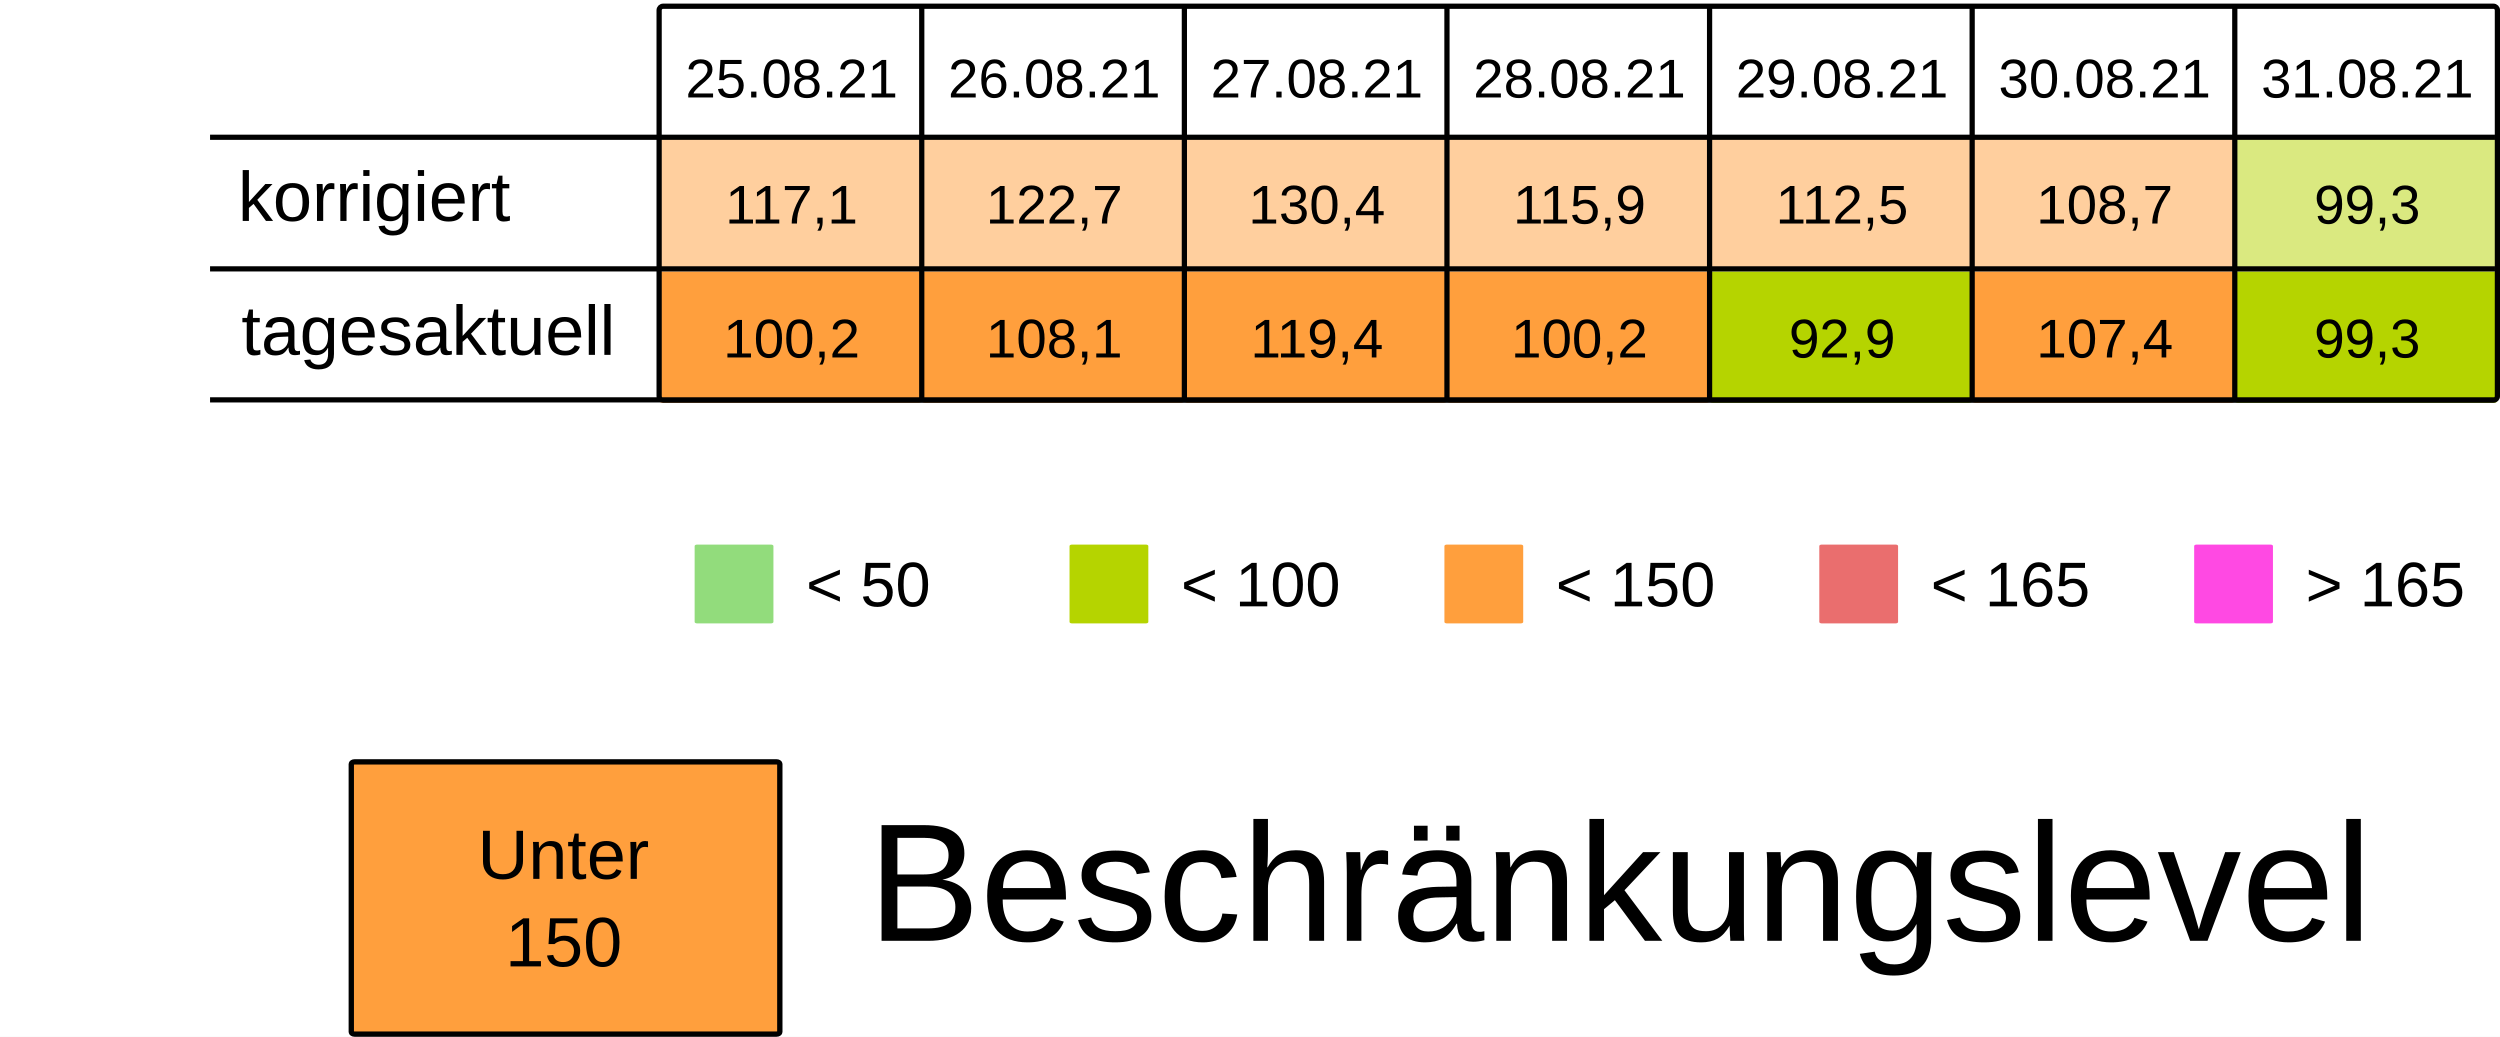
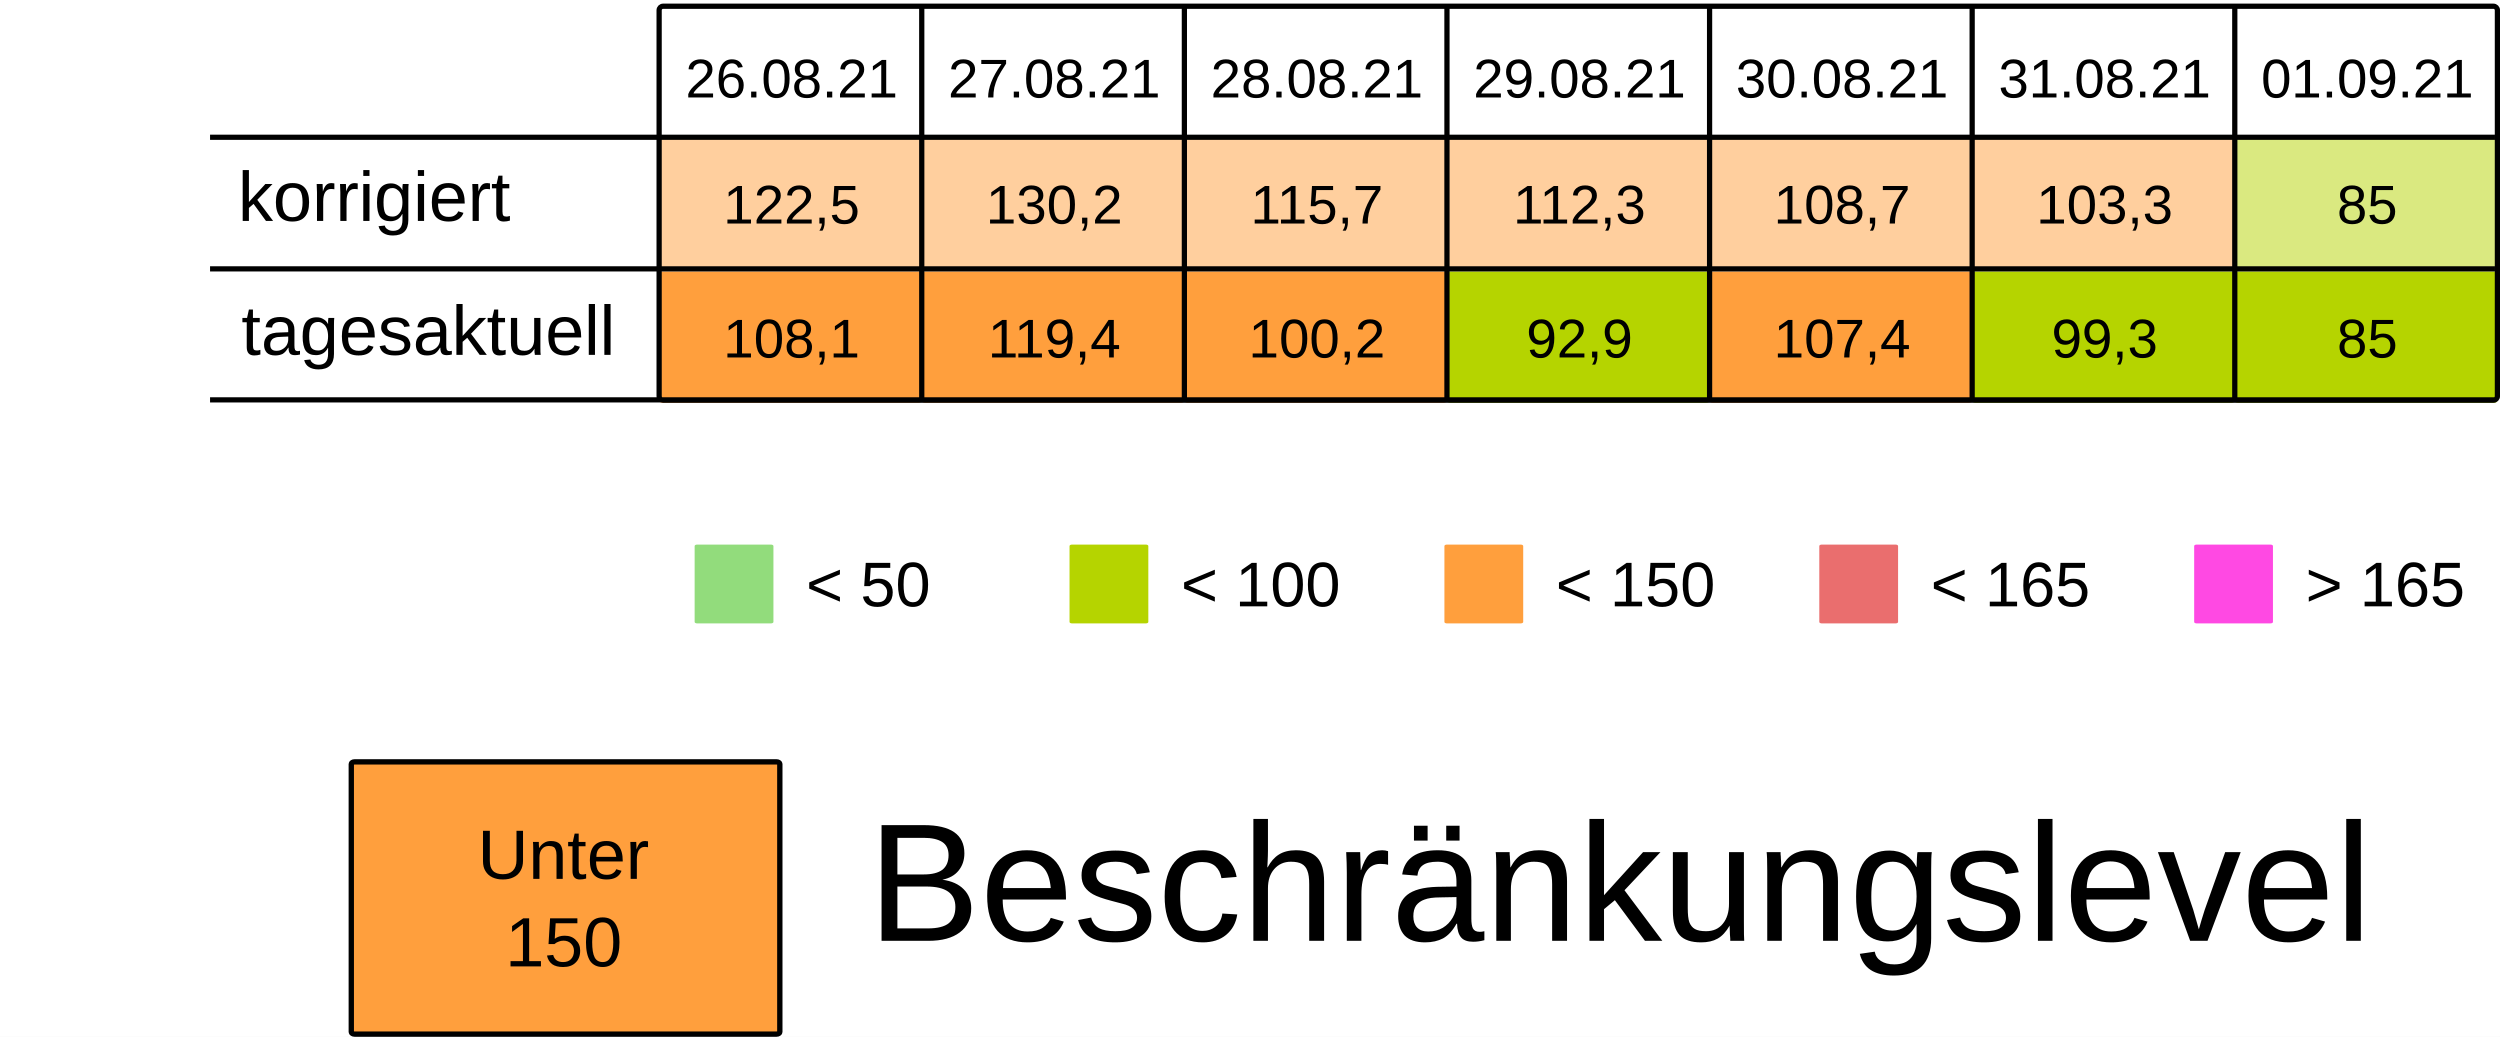
<svg xmlns="http://www.w3.org/2000/svg" viewBox="0 0 125.94 52.229" height="197.399" width="475.994">
  <rect width="100%" height="100%" x="-.001" fill="#fff" />
  <g transform="translate(-13.231 -25.355)">
    <rect ry=".106" rx=".169" y="32.284" x="46.434" height="6.615" width="13.229" fill="#ff9f3d7F" />
    <rect ry=".106" rx=".169" y="32.284" x="59.664" height="6.615" width="13.229" fill="#ff9f3d7F" />
    <rect ry=".106" rx=".169" y="32.284" x="72.893" height="6.615" width="13.229" fill="#ff9f3d7F" />
    <rect ry=".106" rx=".169" y="32.284" x="86.122" height="6.615" width="13.229" fill="#ff9f3d7F" />
    <rect ry=".106" rx=".169" y="32.284" x="99.351" height="6.615" width="13.229" fill="#ff9f3d7F" />
    <rect ry=".106" rx=".169" y="32.284" x="112.58" height="6.615" width="13.229" fill="#ff9f3d7F" />
    <rect ry=".106" rx=".169" y="32.284" x="125.809" height="6.615" width="13.229" fill="#B5D4007F" />
    <text y="30.266" x="53.113" style="line-height:125%;-inkscape-font-specification:Arial;text-align:center" font-weight="400" font-size="2.749" letter-spacing="0" word-spacing="0" font-family="Arial" text-anchor="middle" stroke-width=".064">
-       <tspan style="text-align:center" y="30.266" x="53.113">25.08.21</tspan>
+       <tspan style="text-align:center" y="30.266" x="53.113">26.08.21</tspan>
    </text>
    <text y="30.266" x="66.342" style="line-height:125%;-inkscape-font-specification:Arial;text-align:center" font-weight="400" font-size="2.749" letter-spacing="0" word-spacing="0" font-family="Arial" text-anchor="middle" stroke-width=".064">
-       <tspan style="text-align:center" y="30.266" x="66.342">26.08.21</tspan>
+       <tspan style="text-align:center" y="30.266" x="66.342">27.08.21</tspan>
    </text>
    <text y="30.266" x="79.571" style="line-height:125%;-inkscape-font-specification:Arial;text-align:center" font-weight="400" font-size="2.749" letter-spacing="0" word-spacing="0" font-family="Arial" text-anchor="middle" stroke-width=".064">
-       <tspan style="text-align:center" y="30.266" x="79.571">27.08.21</tspan>
+       <tspan style="text-align:center" y="30.266" x="79.571">28.08.21</tspan>
    </text>
    <text y="30.266" x="92.8" style="line-height:125%;-inkscape-font-specification:Arial;text-align:center" font-weight="400" font-size="2.749" letter-spacing="0" word-spacing="0" font-family="Arial" text-anchor="middle" stroke-width=".064">
-       <tspan style="text-align:center" y="30.266" x="92.8">28.08.21</tspan>
+       <tspan style="text-align:center" y="30.266" x="92.8">29.08.21</tspan>
    </text>
    <text y="30.266" x="106.029" style="line-height:125%;-inkscape-font-specification:Arial;text-align:center" font-weight="400" font-size="2.749" letter-spacing="0" word-spacing="0" font-family="Arial" text-anchor="middle" stroke-width=".064">
-       <tspan style="text-align:center" y="30.266" x="106.029">29.08.21</tspan>
+       <tspan style="text-align:center" y="30.266" x="106.029">30.08.21</tspan>
    </text>
    <text y="30.266" x="119.258" style="line-height:125%;-inkscape-font-specification:Arial;text-align:center" font-weight="400" font-size="2.749" letter-spacing="0" word-spacing="0" font-family="Arial" text-anchor="middle" stroke-width=".064">
-       <tspan style="text-align:center" y="30.266" x="119.258">30.08.21</tspan>
+       <tspan style="text-align:center" y="30.266" x="119.258">31.08.21</tspan>
    </text>
    <text y="30.266" x="132.488" style="line-height:125%;-inkscape-font-specification:Arial;text-align:center" font-weight="400" font-size="2.749" letter-spacing="0" word-spacing="0" font-family="Arial" text-anchor="middle" stroke-width=".064">
-       <tspan style="text-align:center" y="30.266" x="132.488">31.08.21</tspan>
+       <tspan style="text-align:center" y="30.266" x="132.488">01.09.21</tspan>
    </text>
    <text y="36.616" x="53.113" style="line-height:125%;-inkscape-font-specification:Arial;text-align:center" font-weight="400" font-size="2.749" letter-spacing="0" word-spacing="0" font-family="Arial" text-anchor="middle" stroke-width=".064">
-       <tspan style="text-align:center" y="36.616" x="53.113">117,1</tspan>
+       <tspan style="text-align:center" y="36.616" x="53.113">122,5</tspan>
    </text>
    <text y="36.616" x="66.342" style="line-height:125%;-inkscape-font-specification:Arial;text-align:center" font-weight="400" font-size="2.749" letter-spacing="0" word-spacing="0" font-family="Arial" text-anchor="middle" stroke-width=".064">
-       <tspan style="text-align:center" y="36.616" x="66.342">122,7</tspan>
+       <tspan style="text-align:center" y="36.616" x="66.342">130,2</tspan>
    </text>
    <text y="36.616" x="79.571" style="line-height:125%;-inkscape-font-specification:Arial;text-align:center" font-weight="400" font-size="2.749" letter-spacing="0" word-spacing="0" font-family="Arial" text-anchor="middle" stroke-width=".064">
-       <tspan style="text-align:center" y="36.616" x="79.571">130,4</tspan>
+       <tspan style="text-align:center" y="36.616" x="79.571">115,7</tspan>
    </text>
    <text y="36.616" x="92.8" style="line-height:125%;-inkscape-font-specification:Arial;text-align:center" font-weight="400" font-size="2.749" letter-spacing="0" word-spacing="0" font-family="Arial" text-anchor="middle" stroke-width=".064">
-       <tspan style="text-align:center" y="36.616" x="92.8">115,9</tspan>
+       <tspan style="text-align:center" y="36.616" x="92.8">112,3</tspan>
    </text>
    <text y="36.616" x="106.029" style="line-height:125%;-inkscape-font-specification:Arial;text-align:center" font-weight="400" font-size="2.749" letter-spacing="0" word-spacing="0" font-family="Arial" text-anchor="middle" stroke-width=".064">
-       <tspan style="text-align:center" y="36.616" x="106.029">112,5</tspan>
+       <tspan style="text-align:center" y="36.616" x="106.029">108,7</tspan>
    </text>
    <text y="36.616" x="119.258" style="line-height:125%;-inkscape-font-specification:Arial;text-align:center" font-weight="400" font-size="2.749" letter-spacing="0" word-spacing="0" font-family="Arial" text-anchor="middle" stroke-width=".064">
-       <tspan style="text-align:center" y="36.616" x="119.258">108,7</tspan>
+       <tspan style="text-align:center" y="36.616" x="119.258">103,3</tspan>
    </text>
    <text y="36.616" x="132.488" style="line-height:125%;-inkscape-font-specification:Arial;text-align:center" font-weight="400" font-size="2.749" letter-spacing="0" word-spacing="0" font-family="Arial" text-anchor="middle" stroke-width=".064">
-       <tspan style="text-align:center" y="36.616" x="132.488">99,3</tspan>
+       <tspan style="text-align:center" y="36.616" x="132.488">85</tspan>
    </text>
    <rect ry=".071" rx=".12" y="52.79" x="48.224" height="3.969" width="3.969" fill="#92dc7c" />
    <text y="55.896" x="53.84" style="line-height:125%;-inkscape-font-specification:Arial" font-weight="400" font-size="3.175" letter-spacing="0" word-spacing="0" font-family="Arial" stroke-width=".265">
      <tspan y="55.896" x="53.84">&lt; 50</tspan>
    </text>
    <rect ry=".071" rx=".12" y="52.79" x="67.11" height="3.969" width="3.969" fill="#B5D400" />
    <text y="55.896" x="72.726" style="line-height:125%;-inkscape-font-specification:Arial" font-weight="400" font-size="3.175" letter-spacing="0" word-spacing="0" font-family="Arial" stroke-width=".265">
      <tspan y="55.896" x="72.726">&lt; 100</tspan>
    </text>
    <rect ry=".071" rx=".12" y="52.79" x="104.88" height="3.969" width="3.969" fill="#ea6e6e" />
    <text y="55.896" x="110.496" style="line-height:125%;-inkscape-font-specification:Arial" font-weight="400" font-size="3.175" letter-spacing="0" word-spacing="0" font-family="Arial" stroke-width=".265">
      <tspan y="55.896" x="110.496">&lt; 165</tspan>
    </text>
    <rect ry=".071" rx=".12" y="52.79" x="123.765" height="3.969" width="3.969" fill="#FF49E3" />
    <text y="55.896" x="129.381" style="line-height:125%;-inkscape-font-specification:Arial" font-weight="400" font-size="3.175" letter-spacing="0" word-spacing="0" font-family="Arial" stroke-width=".265">
      <tspan y="55.896" x="129.381">&gt; 165</tspan>
    </text>
    <rect ry=".071" rx=".12" y="52.79" x="85.995" height="3.969" width="3.969" fill="#ff9f3d" />
    <text y="55.896" x="91.61" style="line-height:125%;-inkscape-font-specification:Arial" font-weight="400" font-size="3.175" letter-spacing="0" word-spacing="0" font-family="Arial" stroke-width=".265">
      <tspan y="55.896" x="91.61">&lt; 150</tspan>
    </text>
    <rect ry=".106" rx=".169" y="39.031" x="46.435" height="6.615" width="13.229" fill="#ff9f3d" />
    <rect ry=".106" rx=".169" y="39.031" x="59.665" height="6.615" width="13.229" fill="#ff9f3d" />
    <rect ry=".106" rx=".169" y="39.031" x="72.894" height="6.615" width="13.229" fill="#ff9f3d" />
-     <rect ry=".106" rx=".169" y="39.031" x="86.123" height="6.615" width="13.229" fill="#ff9f3d" />
-     <rect ry=".106" rx=".169" y="39.031" x="99.352" height="6.615" width="13.229" fill="#B5D400" />
-     <rect ry=".106" rx=".169" y="39.031" x="112.581" height="6.615" width="13.229" fill="#ff9f3d" />
+     <rect ry=".106" rx=".169" y="39.031" x="86.123" height="6.615" width="13.229" fill="#B5D400" />
+     <rect ry=".106" rx=".169" y="39.031" x="99.352" height="6.615" width="13.229" fill="#ff9f3d" />
+     <rect ry=".106" rx=".169" y="39.031" x="112.581" height="6.615" width="13.229" fill="#B5D400" />
    <rect ry=".106" rx=".169" y="39.031" x="125.81" height="6.615" width="13.229" fill="#B5D400" />
    <text y="43.363" x="53.114" style="line-height:125%;-inkscape-font-specification:Arial;text-align:center" font-weight="400" font-size="2.749" letter-spacing="0" word-spacing="0" font-family="Arial" text-anchor="middle" stroke-width=".064">
-       <tspan style="text-align:center" y="43.363" x="53.114">100,2</tspan>
+       <tspan style="text-align:center" y="43.363" x="53.114">108,1</tspan>
    </text>
    <text y="43.363" x="66.343" style="line-height:125%;-inkscape-font-specification:Arial;text-align:center" font-weight="400" font-size="2.749" letter-spacing="0" word-spacing="0" font-family="Arial" text-anchor="middle" stroke-width=".064">
-       <tspan style="text-align:center" y="43.363" x="66.343">108,1</tspan>
+       <tspan style="text-align:center" y="43.363" x="66.343">119,4</tspan>
    </text>
    <text y="43.363" x="79.572" style="line-height:125%;-inkscape-font-specification:Arial;text-align:center" font-weight="400" font-size="2.749" letter-spacing="0" word-spacing="0" font-family="Arial" text-anchor="middle" stroke-width=".064">
-       <tspan style="text-align:center" y="43.363" x="79.572">119,4</tspan>
+       <tspan style="text-align:center" y="43.363" x="79.572">100,2</tspan>
    </text>
    <text y="43.363" x="92.801" style="line-height:125%;-inkscape-font-specification:Arial;text-align:center" font-weight="400" font-size="2.749" letter-spacing="0" word-spacing="0" font-family="Arial" text-anchor="middle" stroke-width=".064">
-       <tspan style="text-align:center" y="43.363" x="92.801">100,2</tspan>
+       <tspan style="text-align:center" y="43.363" x="92.801">92,9</tspan>
    </text>
    <text y="43.363" x="106.03" style="line-height:125%;-inkscape-font-specification:Arial;text-align:center" font-weight="400" font-size="2.749" letter-spacing="0" word-spacing="0" font-family="Arial" text-anchor="middle" stroke-width=".064">
-       <tspan style="text-align:center" y="43.363" x="106.03">92,9</tspan>
+       <tspan style="text-align:center" y="43.363" x="106.03">107,4</tspan>
    </text>
    <text y="43.363" x="119.259" style="line-height:125%;-inkscape-font-specification:Arial;text-align:center" font-weight="400" font-size="2.749" letter-spacing="0" word-spacing="0" font-family="Arial" text-anchor="middle" stroke-width=".064">
-       <tspan style="text-align:center" y="43.363" x="119.259">107,4</tspan>
+       <tspan style="text-align:center" y="43.363" x="119.259">99,3</tspan>
    </text>
    <text y="43.363" x="132.489" style="line-height:125%;-inkscape-font-specification:Arial;text-align:center" font-weight="400" font-size="2.749" letter-spacing="0" word-spacing="0" font-family="Arial" text-anchor="middle" stroke-width=".064">
-       <tspan style="text-align:center" y="43.363" x="132.489">99,3</tspan>
+       <tspan style="text-align:center" y="43.363" x="132.489">85</tspan>
    </text>
    <text style="line-height:125%;-inkscape-font-specification:Arial" x="25.224" y="36.483" font-weight="400" font-size="3.528" font-family="Arial" letter-spacing="0" word-spacing="0" stroke-width=".265">
      <tspan x="25.224" y="36.483">korrigiert</tspan>
    </text>
    <text style="line-height:125%;-inkscape-font-specification:Arial" x="25.396" y="43.23" font-weight="400" font-size="3.528" font-family="Arial" letter-spacing="0" word-spacing="0" stroke-width=".265">
      <tspan x="25.396" y="43.23">tagesaktuell</tspan>
    </text>
    <path d="M59.665 25.802v19.844zm13.23 0v19.844zm13.228 0v19.844zm13.23 0v19.844zm13.228 0v19.844zm13.23 0v19.844zM23.812 32.27h115.096zm0 6.629h115.096zm0 6.6h115.096zm22.823-19.83h92.206c.11 0 .2.09.2.2v19.445a.2.2 0 01-.2.2H46.635a.2.2 0 01-.2-.2V25.869c0-.11.089-.2.2-.2z" fill="none" stroke="#000" stroke-width=".264" />
    <rect ry=".108" rx=".169" y="63.735" x="30.927" height="13.715" width="21.588" fill="#ff9f3d" stroke-miterlimit="0" stroke="#000" stroke-width=".269" />
    <text y="69.629" x="41.626" style="line-height:125%;-inkscape-font-specification:Arial;text-align:center" font-weight="400" font-size="3.528" letter-spacing="0" word-spacing="0" font-family="Arial" text-anchor="middle" stroke-width=".265">
      <tspan style="text-align:center" y="69.629" x="42.1">Unter</tspan>
      <tspan style="text-align:center" y="74.038" x="41.626">150</tspan>
    </text>
    <text style="line-height:125%;-inkscape-font-specification:Arial" x="56.955" y="72.75" font-weight="400" font-size="8.467" font-family="Arial" letter-spacing="0" word-spacing="0" stroke-width=".265">
      <tspan x="56.955" y="72.75">Beschränkungslevel</tspan>
    </text>
  </g>
</svg>
